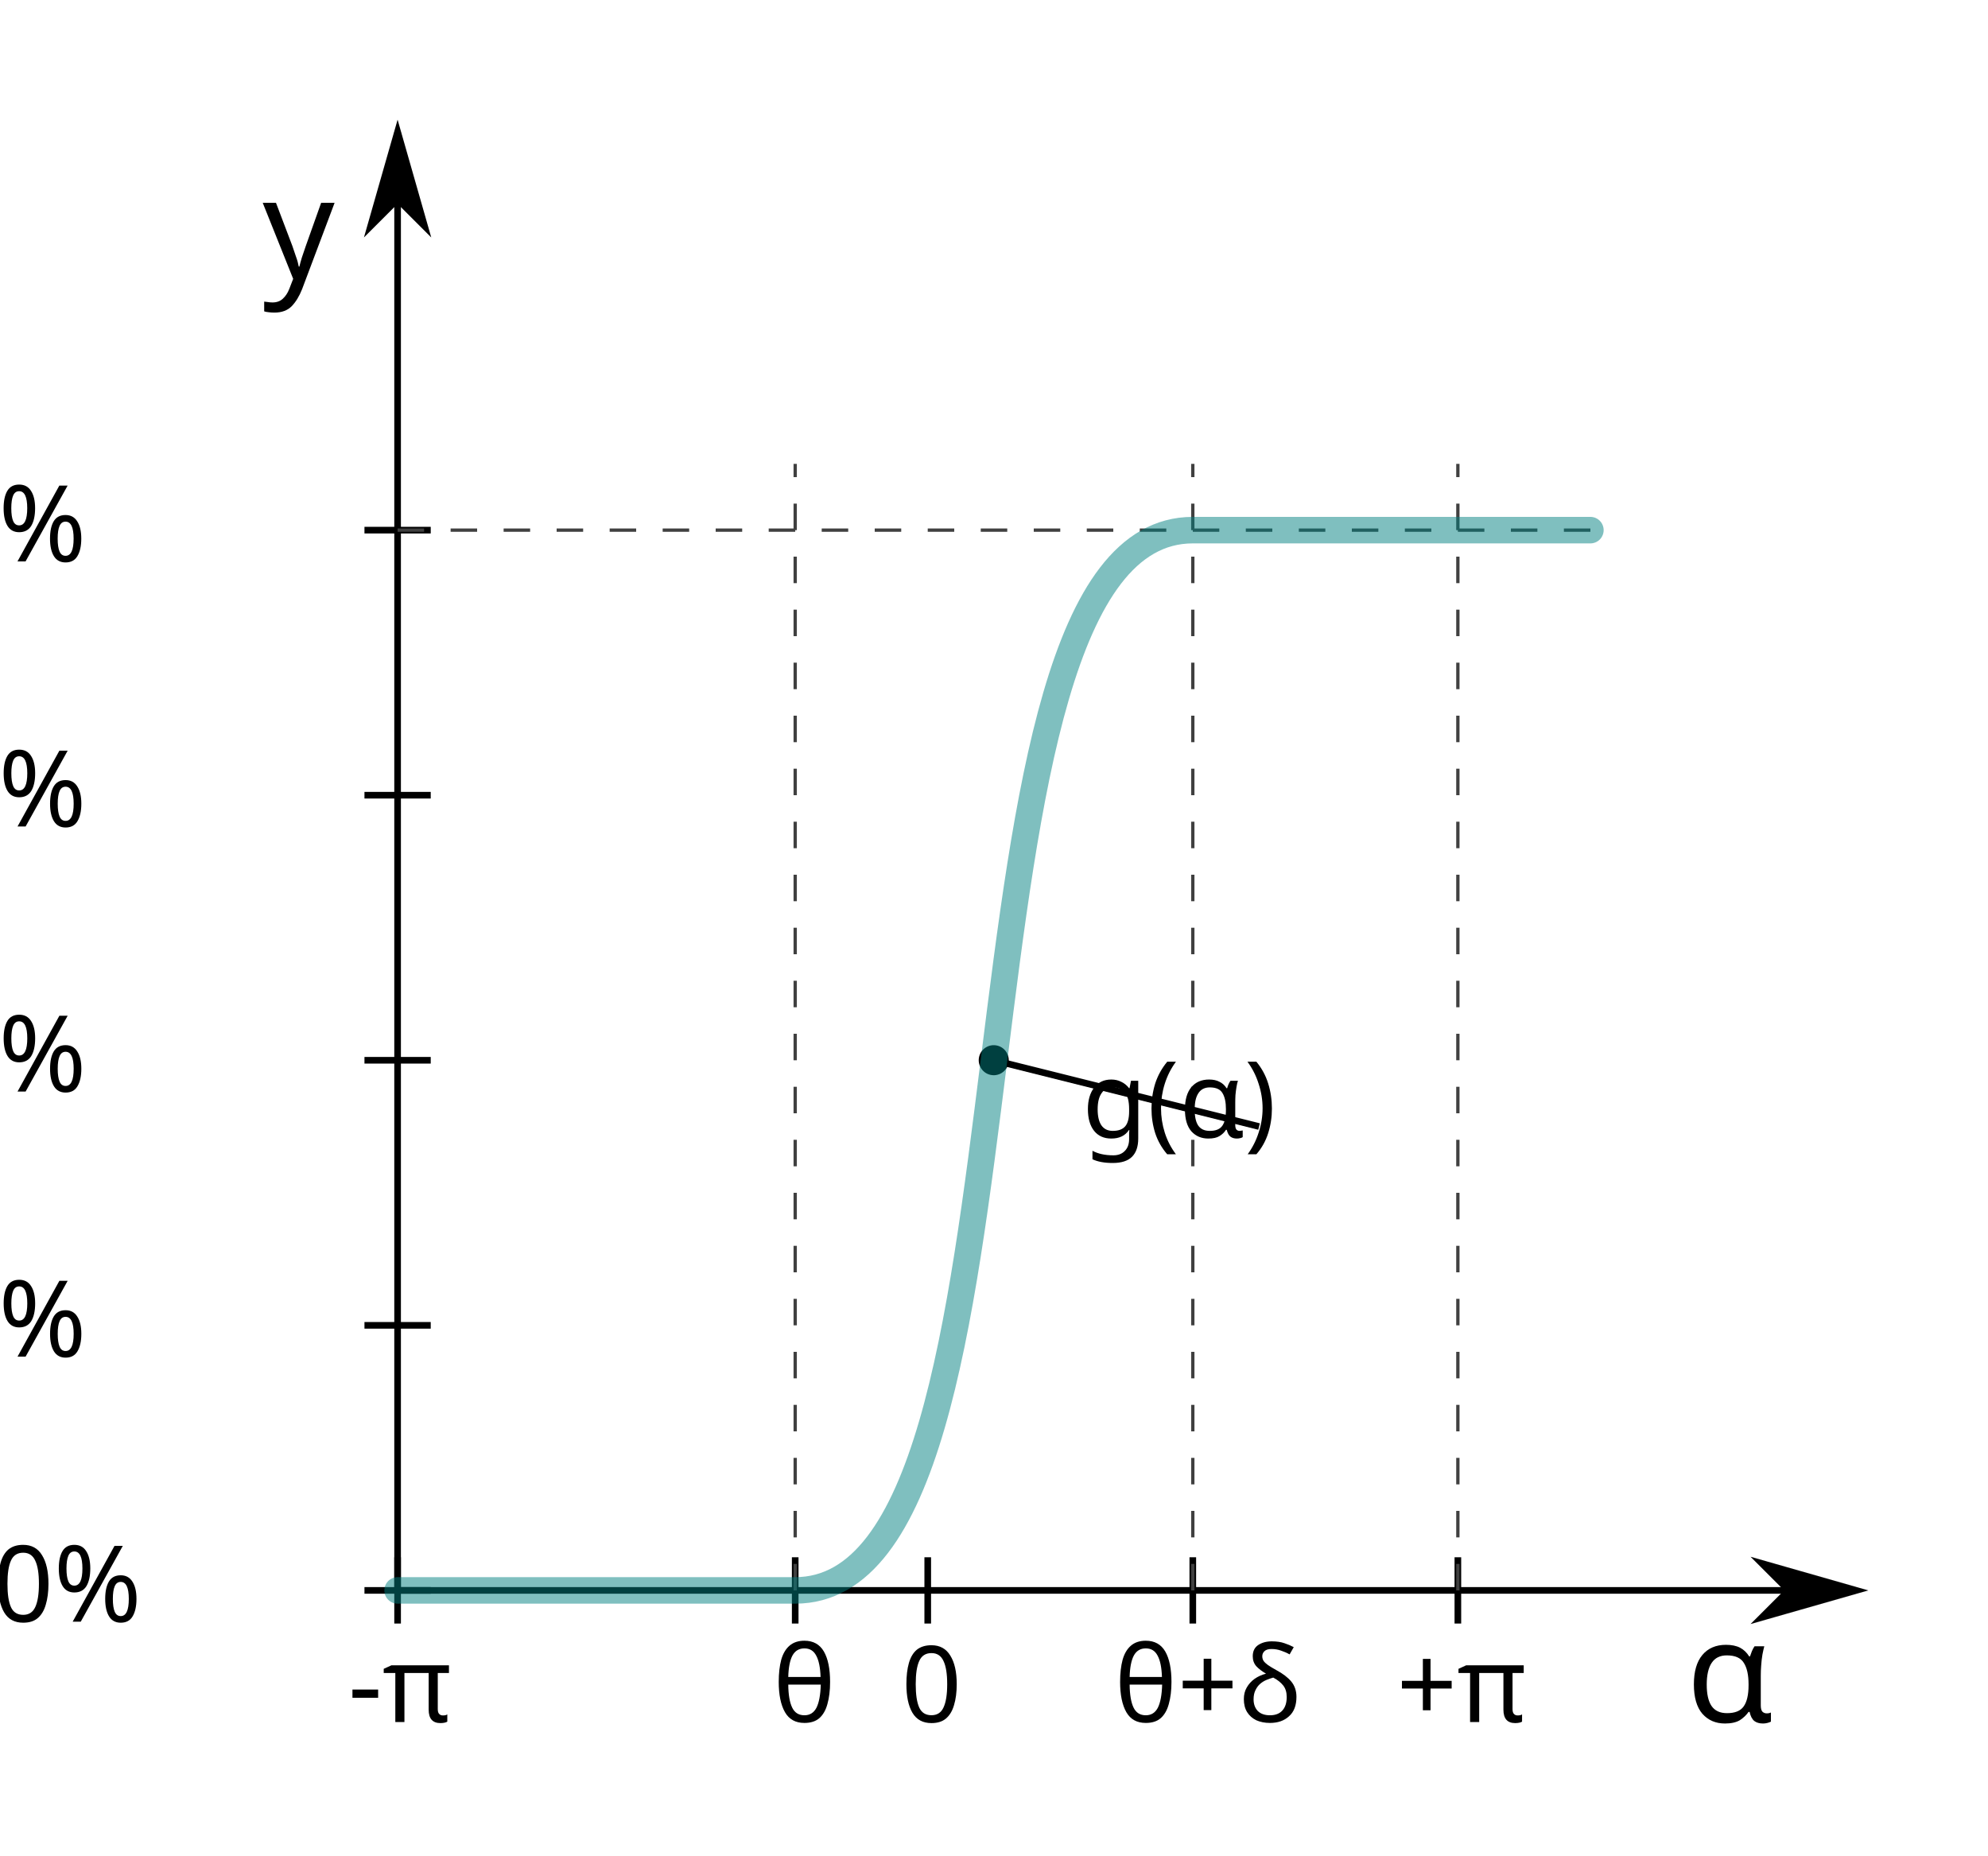
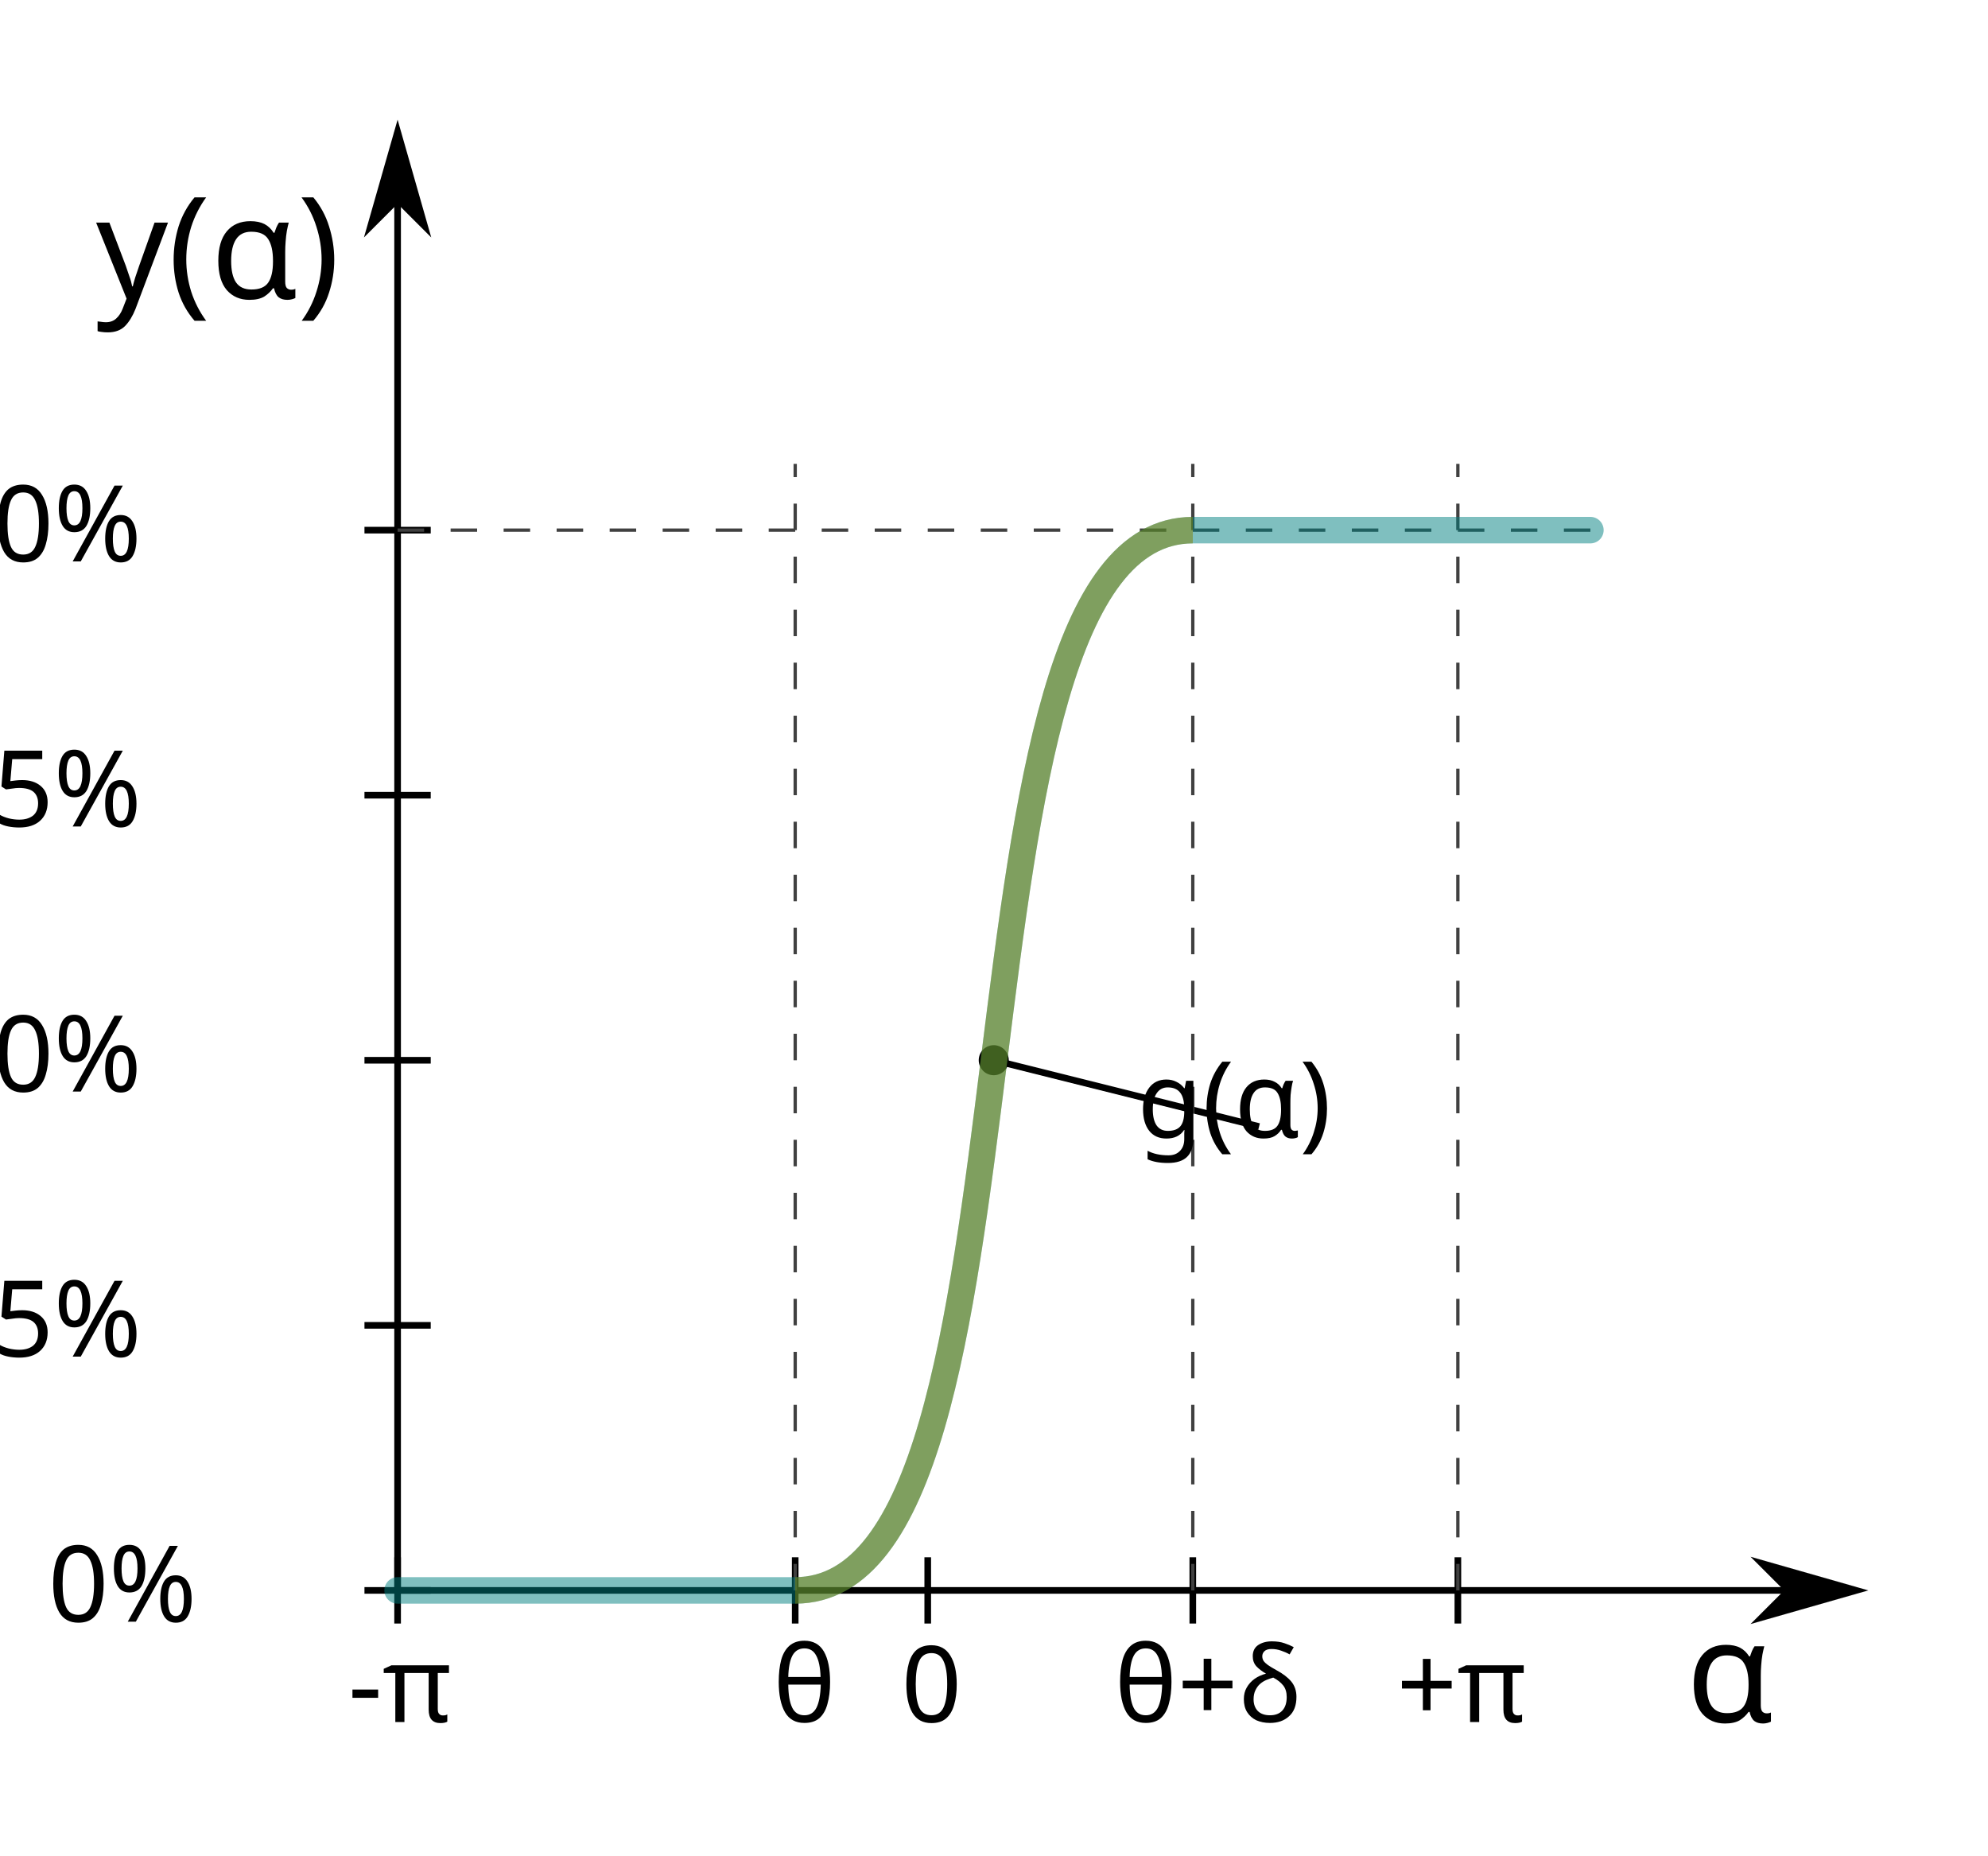
<svg xmlns="http://www.w3.org/2000/svg" width="150" height="140" viewBox="0 0 150 140" version="1.1" id="svg1097">
  <defs id="defs1091">
    <marker orient="auto" refY="0" refX="0" id="marker1484" style="overflow:visible">
      <path id="path1482" d="M 0,0 5,-5 -12.5,0 5,5 Z" style="fill:#000000;fill-opacity:1;fill-rule:evenodd;stroke:#000000;stroke-width:1pt;stroke-opacity:1" transform="matrix(-0.8,0,0,-0.8,-10,0)" />
    </marker>
    <marker style="overflow:visible" id="marker2108" refX="0" refY="0" orient="auto">
      <path transform="matrix(-0.8,0,0,-0.8,-10,0)" style="fill:#000000;fill-opacity:1;fill-rule:evenodd;stroke:#000000;stroke-width:1pt;stroke-opacity:1" d="M 0,0 5,-5 -12.5,0 5,5 Z" id="path2106" />
    </marker>
    <marker style="overflow:visible" id="marker2098" refX="0" refY="0" orient="auto">
      <path transform="matrix(0.8,0,0,0.8,10,0)" style="fill:#000000;fill-opacity:1;fill-rule:evenodd;stroke:#000000;stroke-width:1pt;stroke-opacity:1" d="M 0,0 5,-5 -12.5,0 5,5 Z" id="path2096" />
    </marker>
    <marker style="overflow:visible" id="marker3242" refX="0" refY="0" orient="auto">
      <path transform="matrix(-0.8,0,0,-0.8,-10,0)" style="fill:#000000;fill-opacity:1;fill-rule:evenodd;stroke:#000000;stroke-width:1pt;stroke-opacity:1" d="M 0,0 5,-5 -12.5,0 5,5 Z" id="path3240" />
    </marker>
    <marker style="overflow:visible" id="marker3232" refX="0" refY="0" orient="auto">
      <path transform="matrix(0.8,0,0,0.8,10,0)" style="fill:#000000;fill-opacity:1;fill-rule:evenodd;stroke:#000000;stroke-width:1pt;stroke-opacity:1" d="M 0,0 5,-5 -12.5,0 5,5 Z" id="path3230" />
    </marker>
    <marker orient="auto" refY="0" refX="0" id="Arrow2Mend" style="overflow:visible">
      <path id="path1061" style="fill:#000000;fill-opacity:1;fill-rule:evenodd;stroke:#000000;stroke-width:0.625;stroke-linejoin:round;stroke-opacity:1" d="M 8.719,4.034 -2.207,0.016 8.719,-4.002 c -1.745,2.372 -1.735,5.617 -6e-7,8.035 z" transform="scale(-0.6)" />
    </marker>
    <marker style="overflow:visible" id="SquareM" refX="0" refY="0" orient="auto">
      <path transform="scale(0.4)" style="fill:#666666;fill-opacity:1;fill-rule:evenodd;stroke:#666666;stroke-width:1pt;stroke-opacity:1" d="M -5,-5 V 5 H 5 V -5 Z" id="path1220" />
    </marker>
    <marker style="overflow:visible" id="DiamondM" refX="0" refY="0" orient="auto">
      <path transform="scale(0.4)" style="fill:#666666;fill-opacity:1;fill-rule:evenodd;stroke:#666666;stroke-width:1pt;stroke-opacity:1" d="M 0,-7.071 -7.071,0 0,7.071 7.071,0 Z" id="path1229" />
    </marker>
    <marker style="overflow:visible" id="DotL" refX="0" refY="0" orient="auto">
      <path transform="matrix(0.8,0,0,0.8,5.92,0.8)" style="fill:#000000;fill-opacity:1;fill-rule:evenodd;stroke:#000000;stroke-width:1pt;stroke-opacity:1" d="m -2.5,-1 c 0,2.76 -2.24,5 -5,5 -2.76,0 -5,-2.24 -5,-5 0,-2.76 2.24,-5 5,-5 2.76,0 5,2.24 5,5 z" id="path1208" />
    </marker>
    <marker style="overflow:visible" id="DotM" refX="0" refY="0" orient="auto">
      <path transform="matrix(0.4,0,0,0.4,2.96,0.4)" style="fill:#000000;fill-opacity:1;fill-rule:evenodd;stroke:#000000;stroke-width:1pt;stroke-opacity:1" d="m -2.5,-1 c 0,2.76 -2.24,5 -5,5 -2.76,0 -5,-2.24 -5,-5 0,-2.76 2.24,-5 5,-5 2.76,0 5,2.24 5,5 z" id="path1211" />
    </marker>
    <marker style="overflow:visible" id="marker1423" refX="0" refY="0" orient="auto">
      <path transform="matrix(-0.4,0,0,-0.4,-4,0)" style="fill:#747090;fill-opacity:1;fill-rule:evenodd;stroke:#747090;stroke-width:1pt;stroke-opacity:1" d="M 0,0 5,-5 -12.5,0 5,5 Z" id="path1421" />
    </marker>
    <marker style="overflow:visible" id="Arrow1Mend" refX="0" refY="0" orient="auto">
      <path transform="matrix(-0.4,0,0,-0.4,-4,0)" style="fill:#747090;fill-opacity:1;fill-rule:evenodd;stroke:#747090;stroke-width:1pt;stroke-opacity:1" d="M 0,0 5,-5 -12.5,0 5,5 Z" id="path1156" />
    </marker>
    <marker style="overflow:visible" id="Arrow1MendG-0-3-6-1-8" refX="0" refY="0" orient="auto">
      <path transform="matrix(-0.4,0,0,-0.4,-4,0)" style="fill:#000080;fill-rule:evenodd;stroke:#000080;stroke-width:1pt" d="M 0,0 5,-5 -12.5,0 5,5 Z" id="path5557-65-8-40-5-7" />
    </marker>
    <marker style="overflow:visible" id="Arrow1MendG-0-3-3-3-6" refX="0" refY="0" orient="auto">
      <path transform="matrix(-0.4,0,0,-0.4,-4,0)" style="fill:#000080;fill-rule:evenodd;stroke:#000080;stroke-width:1pt" d="M 0,0 5,-5 -12.5,0 5,5 Z" id="path5557-65-8-1-2-1" />
    </marker>
    <marker style="overflow:visible" id="Arrow1MendG-0-3-9-0-6-6" refX="0" refY="0" orient="auto">
      <path transform="matrix(-0.4,0,0,-0.4,-4,0)" style="fill:#000080;fill-rule:evenodd;stroke:#000080;stroke-width:1pt" d="M 0,0 5,-5 -12.5,0 5,5 Z" id="path5557-65-8-6-1-2" />
    </marker>
    <marker style="overflow:visible" id="Arrow1MendG-0-3-33-2-6" refX="0" refY="0" orient="auto">
      <path transform="matrix(-0.4,0,0,-0.4,-4,0)" style="fill:#000080;fill-rule:evenodd;stroke:#000080;stroke-width:1pt" d="M 0,0 5,-5 -12.5,0 5,5 Z" id="path5557-65-8-3-7-0" />
    </marker>
    <marker style="overflow:visible" id="Arrow1MendG-0-3-0-6-9" refX="0" refY="0" orient="auto">
      <path transform="matrix(-0.4,0,0,-0.4,-4,0)" style="fill:#000080;fill-rule:evenodd;stroke:#000080;stroke-width:1pt" d="M 0,0 5,-5 -12.5,0 5,5 Z" id="path5557-65-8-4-0-3" />
    </marker>
    <marker style="overflow:visible" id="Arrow1MendG-0-3-8-9-7" refX="0" refY="0" orient="auto">
      <path transform="matrix(-0.4,0,0,-0.4,-4,0)" style="fill:#000080;fill-rule:evenodd;stroke:#000080;stroke-width:1pt" d="M 0,0 5,-5 -12.5,0 5,5 Z" id="path5557-65-8-9-9-0" />
    </marker>
    <marker style="overflow:visible" id="Arrow1MendG-0-3-7-8-1" refX="0" refY="0" orient="auto">
      <path transform="matrix(-0.4,0,0,-0.4,-4,0)" style="fill:#000080;fill-rule:evenodd;stroke:#000080;stroke-width:1pt" d="M 0,0 5,-5 -12.5,0 5,5 Z" id="path5557-65-8-64-2-2" />
    </marker>
    <marker style="overflow:visible" id="Arrow1MendG-0-3-03-7-2" refX="0" refY="0" orient="auto">
      <path transform="matrix(-0.4,0,0,-0.4,-4,0)" style="fill:#000080;fill-rule:evenodd;stroke:#000080;stroke-width:1pt" d="M 0,0 5,-5 -12.5,0 5,5 Z" id="path5557-65-8-0-2-9" />
    </marker>
    <marker style="overflow:visible" id="Arrow1MendG-0-3-2-9-5" refX="0" refY="0" orient="auto">
      <path transform="matrix(-0.4,0,0,-0.4,-4,0)" style="fill:#000080;fill-rule:evenodd;stroke:#000080;stroke-width:1pt" d="M 0,0 5,-5 -12.5,0 5,5 Z" id="path5557-65-8-5-8-6" />
    </marker>
    <marker style="overflow:visible" id="Arrow1MendG-0-3-5-5-5" refX="0" refY="0" orient="auto">
      <path transform="matrix(-0.4,0,0,-0.4,-4,0)" style="fill:#000080;fill-rule:evenodd;stroke:#000080;stroke-width:1pt" d="M 0,0 5,-5 -12.5,0 5,5 Z" id="path5557-65-8-94-6-3" />
    </marker>
    <marker style="overflow:visible" id="Arrow1Mstart" refX="0" refY="0" orient="auto">
      <path transform="matrix(0.4,0,0,0.4,4,0)" style="fill:#000000;fill-opacity:1;fill-rule:evenodd;stroke:#000000;stroke-width:1pt;stroke-opacity:1" d="M 0,0 5,-5 -12.5,0 5,5 Z" id="path5266" />
    </marker>
    <marker style="overflow:visible" id="marker5523" refX="0" refY="0" orient="auto">
      <path transform="matrix(-0.4,0,0,-0.4,-4,0)" style="fill:#000000;fill-opacity:1;fill-rule:evenodd;stroke:#000000;stroke-width:1pt;stroke-opacity:1" d="M 0,0 5,-5 -12.5,0 5,5 Z" id="path5269" />
    </marker>
    <marker style="overflow:visible" id="Arrow1MendG-0-5-91-9" refX="0" refY="0" orient="auto">
      <path transform="matrix(-0.4,0,0,-0.4,-4,0)" style="fill:#000080;fill-rule:evenodd;stroke:#000080;stroke-width:1pt" d="M 0,0 5,-5 -12.5,0 5,5 Z" id="path5557-65-6-0-0" />
    </marker>
    <marker style="overflow:visible" id="Arrow1MendG-0-9-1-9" refX="0" refY="0" orient="auto">
      <path transform="matrix(-0.4,0,0,-0.4,-4,0)" style="fill:#000080;fill-rule:evenodd;stroke:#000080;stroke-width:1pt" d="M 0,0 5,-5 -12.5,0 5,5 Z" id="path5557-65-7-4-3" />
    </marker>
    <marker style="overflow:visible" id="Arrow1Mstart-3" refX="0" refY="0" orient="auto">
      <path transform="matrix(0.4,0,0,0.4,4,0)" style="fill:#000000;fill-opacity:1;fill-rule:evenodd;stroke:#000000;stroke-width:1pt;stroke-opacity:1" d="M 0,0 5,-5 -12.5,0 5,5 Z" id="path5266-6" />
    </marker>
    <marker style="overflow:visible" id="marker5523-7" refX="0" refY="0" orient="auto">
      <path transform="matrix(-0.4,0,0,-0.4,-4,0)" style="fill:#000000;fill-opacity:1;fill-rule:evenodd;stroke:#000000;stroke-width:1pt;stroke-opacity:1" d="M 0,0 5,-5 -12.5,0 5,5 Z" id="path5269-5" />
    </marker>
    <marker style="overflow:visible" id="Arrow1Lstart-3" refX="0" refY="0" orient="auto">
      <path transform="matrix(0.8,0,0,0.8,10,0)" style="fill:#000000;fill-opacity:1;fill-rule:evenodd;stroke:#000000;stroke-width:1pt;stroke-opacity:1" d="M 0,0 5,-5 -12.5,0 5,5 Z" id="path1034-6" />
    </marker>
    <marker style="overflow:visible" id="Arrow1Lend-7" refX="0" refY="0" orient="auto">
      <path transform="matrix(-0.8,0,0,-0.8,-10,0)" style="fill:#000000;fill-opacity:1;fill-rule:evenodd;stroke:#000000;stroke-width:1pt;stroke-opacity:1" d="M 0,0 5,-5 -12.5,0 5,5 Z" id="path1037-5" />
    </marker>
    <marker orient="auto" refY="0" refX="0" id="Arrow1Lend-7-0" style="overflow:visible">
      <path id="path1037-5-9" d="M 0,0 5,-5 -12.5,0 5,5 Z" style="fill:#000000;fill-opacity:1;fill-rule:evenodd;stroke:#000000;stroke-width:1pt;stroke-opacity:1" transform="matrix(-0.8,0,0,-0.8,-10,0)" />
    </marker>
  </defs>
  <g style="display:none" id="layer2">
-     <rect y="578.25" x="25" height="20" width="10" id="rect1710" style="display:inline;fill:none;fill-opacity:0.5;fill-rule:evenodd;stroke:#ff6600;stroke-width:0.5;stroke-linecap:round;stroke-linejoin:round;stroke-miterlimit:4;stroke-dasharray:none" transform="translate(0,-558.25)" />
-     <rect transform="rotate(90,279.125,-279.125)" style="display:inline;fill:none;fill-opacity:0.5;fill-rule:evenodd;stroke:#ff6600;stroke-width:0.5;stroke-linecap:round;stroke-linejoin:round;stroke-miterlimit:4;stroke-dasharray:none" id="rect1712" width="10" height="20" x="683.25" y="-140" />
+     <rect y="10" x="25" height="20" width="10" id="rect1710" style="display:inline;fill:none;fill-opacity:0.5;fill-rule:evenodd;stroke:#ff6600;stroke-width:0.5;stroke-linecap:round;stroke-linejoin:round;stroke-miterlimit:4;stroke-dasharray:none" />
+     <rect transform="rotate(90)" style="display:inline;fill:none;fill-opacity:0.5;fill-rule:evenodd;stroke:#ff6600;stroke-width:0.5;stroke-linecap:round;stroke-linejoin:round;stroke-miterlimit:4;stroke-dasharray:none" id="rect1712" width="10" height="20" x="115" y="-140" />
  </g>
  <g transform="translate(0,-558.25)" id="layer1" style="display:inline">
-     <g transform="translate(0,-10)" id="g2376">
-       <path style="fill:none;stroke:#000000;stroke-width:0.5;stroke-linecap:butt;stroke-linejoin:miter;stroke-miterlimit:4;stroke-dasharray:none;stroke-opacity:1;marker-start:url(#DotM)" d="m 75,648.25 20,5" id="path1954" />
-       <path style="fill:none;stroke:#000000;stroke-width:0.5;stroke-linecap:butt;stroke-linejoin:miter;stroke-miterlimit:4;stroke-dasharray:none;stroke-opacity:1;marker-end:url(#marker1484)" d="M 30,688.25 H 140" id="path1472" />
-       <path style="fill:none;stroke:#000000;stroke-width:0.5;stroke-linecap:butt;stroke-linejoin:miter;stroke-miterlimit:4;stroke-dasharray:none;stroke-opacity:1;marker-end:url(#marker2108)" d="m 30,688.25 v -110" id="path1474" />
-       <text xml:space="preserve" style="font-style:normal;font-variant:normal;font-weight:normal;font-stretch:normal;font-size:10.667px;line-height:1.25;font-family:'SBL BibLit';-inkscape-font-specification:'SBL BibLit';letter-spacing:0px;word-spacing:0px;fill:#000000;fill-opacity:1;stroke:none" x="19.807" y="589.273" id="text1704">
-         <tspan id="tspan1702" x="19.807" y="589.273" style="font-size:10.667px">y</tspan>
-       </text>
-       <text xml:space="preserve" style="font-style:normal;font-variant:normal;font-weight:normal;font-stretch:normal;font-size:10.667px;line-height:1.25;font-family:'SBL BibLit';-inkscape-font-specification:'SBL BibLit';letter-spacing:0px;word-spacing:0px;fill:#000000;fill-opacity:1;stroke:none" x="127.216" y="698.184" id="text1708">
-         <tspan id="tspan1706" x="127.216" y="698.184" style="font-size:10.667px">α</tspan>
-       </text>
-       <path id="path1746" d="m 60,685.75 v 5" style="fill:none;stroke:#000000;stroke-width:0.5;stroke-linecap:butt;stroke-linejoin:miter;stroke-miterlimit:4;stroke-dasharray:none;stroke-opacity:1" />
-       <path style="fill:none;stroke:#000000;stroke-width:0.5;stroke-linecap:butt;stroke-linejoin:miter;stroke-miterlimit:4;stroke-dasharray:none;stroke-opacity:1" d="m 70,685.75 v 5" id="path1748" />
-       <path id="path1750" d="m 90,685.75 v 5" style="fill:none;stroke:#000000;stroke-width:0.5;stroke-linecap:butt;stroke-linejoin:miter;stroke-miterlimit:4;stroke-dasharray:none;stroke-opacity:1" />
-       <path style="fill:none;stroke:#000000;stroke-width:0.5;stroke-linecap:butt;stroke-linejoin:miter;stroke-miterlimit:4;stroke-dasharray:none;stroke-opacity:1" d="m 110,685.75 v 5" id="path1752" />
-       <path style="fill:none;stroke:#000000;stroke-width:0.5;stroke-linecap:butt;stroke-linejoin:miter;stroke-miterlimit:4;stroke-dasharray:none;stroke-opacity:1" d="m 27.5,668.25 h 5" id="path1732" />
-       <path id="path1734" d="m 27.5,648.25 h 5" style="fill:none;stroke:#000000;stroke-width:0.5;stroke-linecap:butt;stroke-linejoin:miter;stroke-miterlimit:4;stroke-dasharray:none;stroke-opacity:1" />
-       <path style="fill:none;stroke:#000000;stroke-width:0.5;stroke-linecap:butt;stroke-linejoin:miter;stroke-miterlimit:4;stroke-dasharray:none;stroke-opacity:1" d="m 27.5,628.25 h 5" id="path1736" />
-       <path id="path1738" d="m 27.5,608.25 h 5" style="fill:none;stroke:#000000;stroke-width:0.5;stroke-linecap:butt;stroke-linejoin:miter;stroke-miterlimit:4;stroke-dasharray:none;stroke-opacity:1" />
-       <text xml:space="preserve" style="font-style:normal;font-variant:normal;font-weight:normal;font-stretch:normal;font-size:8px;line-height:2.5;font-family:'SBL BibLit';-inkscape-font-specification:'SBL BibLit';letter-spacing:0px;word-spacing:0px;fill:#000000;fill-opacity:1;stroke:none" x="25.254" y="610.609" id="text2141">
-         <tspan id="tspan2139" x="25.254" y="610.609" style="font-size:8px;text-align:end;text-anchor:end">100%</tspan>
-         <tspan x="25.254" y="630.609" style="font-size:8px;text-align:end;text-anchor:end" id="tspan2143">75%</tspan>
-         <tspan x="25.254" y="650.609" style="font-size:8px;text-align:end;text-anchor:end" id="tspan2145">50%</tspan>
-         <tspan x="25.254" y="670.609" style="font-size:8px;text-align:end;text-anchor:end" id="tspan2147">25%</tspan>
-         <tspan x="25.254" y="690.609" style="font-size:8px;text-align:end;text-anchor:end" id="tspan2298">0%</tspan>
-       </text>
-       <path style="fill:none;stroke:#404040;stroke-width:0.25;stroke-linecap:butt;stroke-linejoin:miter;stroke-miterlimit:4;stroke-dasharray:2, 2;stroke-dashoffset:0;stroke-opacity:1" d="m 30,608.25 h 90" id="path2222" />
-       <text xml:space="preserve" style="font-style:normal;font-variant:normal;font-weight:normal;font-stretch:normal;font-size:8px;line-height:1.25;font-family:'SBL BibLit';-inkscape-font-specification:'SBL BibLit';letter-spacing:0px;word-spacing:0px;fill:#000000;fill-opacity:1;stroke:none" x="58.322" y="698.172" id="text2230">
-         <tspan id="tspan2228" x="58.322" y="698.172" style="font-size:8px">θ</tspan>
-       </text>
-       <text xml:space="preserve" style="font-style:normal;font-variant:normal;font-weight:normal;font-stretch:normal;font-size:8px;line-height:1.25;font-family:'SBL BibLit';-inkscape-font-specification:'SBL BibLit';letter-spacing:0px;word-spacing:0px;fill:#000000;fill-opacity:1;stroke:none" x="84.078" y="698.172" id="text2234">
-         <tspan id="tspan2232" x="84.078" y="698.172" style="font-size:8px">θ+δ</tspan>
-       </text>
-       <text xml:space="preserve" style="font-style:normal;font-variant:normal;font-weight:normal;font-stretch:normal;font-size:8px;line-height:1.25;font-family:'SBL BibLit';-inkscape-font-specification:'SBL BibLit';letter-spacing:0px;word-spacing:0px;fill:#000000;fill-opacity:1;stroke:none" x="26.283" y="698.184" id="text2238">
-         <tspan id="tspan2236" x="26.283" y="698.184" style="font-size:8px">-π</tspan>
-       </text>
-       <text xml:space="preserve" style="font-style:normal;font-variant:normal;font-weight:normal;font-stretch:normal;font-size:8px;line-height:1.25;font-family:'SBL BibLit';-inkscape-font-specification:'SBL BibLit';letter-spacing:0px;word-spacing:0px;fill:#000000;fill-opacity:1;stroke:none" x="68" y="698.184" id="text2242">
-         <tspan id="tspan2240" x="68" y="698.184" style="font-size:8px">0</tspan>
-       </text>
-       <text id="text2246" y="698.184" x="105.376" style="font-style:normal;font-variant:normal;font-weight:normal;font-stretch:normal;font-size:8px;line-height:1.25;font-family:'SBL BibLit';-inkscape-font-specification:'SBL BibLit';letter-spacing:0px;word-spacing:0px;fill:#000000;fill-opacity:1;stroke:none" xml:space="preserve">
-         <tspan style="font-size:8px" y="698.184" x="105.376" id="tspan2244">+π</tspan>
-       </text>
-       <path style="fill:none;stroke:#000000;stroke-width:0.5;stroke-linecap:butt;stroke-linejoin:miter;stroke-miterlimit:4;stroke-dasharray:none;stroke-opacity:1" d="m 30,685.75 v 5" id="path2260" />
-       <path id="path2272" d="m 27.5,688.25 h 5" style="fill:none;stroke:#000000;stroke-width:0.5;stroke-linecap:butt;stroke-linejoin:miter;stroke-miterlimit:4;stroke-dasharray:none;stroke-opacity:1" />
-       <path id="path2280" d="m 60,688.25 v -85" style="fill:none;stroke:#404040;stroke-width:0.25;stroke-linecap:butt;stroke-linejoin:miter;stroke-miterlimit:4;stroke-dasharray:2, 2;stroke-dashoffset:0;stroke-opacity:1" />
-       <path style="fill:none;stroke:#404040;stroke-width:0.25;stroke-linecap:butt;stroke-linejoin:miter;stroke-miterlimit:4;stroke-dasharray:2, 2;stroke-dashoffset:0;stroke-opacity:1" d="m 90,688.25 v -85" id="path2282" />
-       <path id="path2284" d="m 110,688.25 v -85" style="fill:none;stroke:#404040;stroke-width:0.25;stroke-linecap:butt;stroke-linejoin:miter;stroke-miterlimit:4;stroke-dasharray:2, 2;stroke-dashoffset:0;stroke-opacity:1" />
-       <path style="fill:none;fill-opacity:0.5;fill-rule:evenodd;stroke:#008080;stroke-width:2;stroke-linecap:round;stroke-linejoin:round;stroke-miterlimit:4;stroke-dasharray:none;stroke-dashoffset:0;stroke-opacity:0.5" d="m 30,688.25 h 30 c 20,0 10,-80 30,-80 h 30" id="path2278" />
-       <text xml:space="preserve" style="font-size:8px;line-height:1.25;font-family:'SBL BibLit';-inkscape-font-specification:'SBL BibLit';text-align:end;text-anchor:end;fill:#000000;fill-opacity:1;fill-rule:evenodd;stroke:none;stroke-width:0.25;stroke-linecap:round;stroke-linejoin:round;stroke-miterlimit:4;stroke-dasharray:2, 2;stroke-dashoffset:0;stroke-opacity:1" x="110.848" y="654.078" id="text2314">
-         <tspan id="tspan2312" x="110.848" y="654.078" style="fill:#000000;fill-opacity:1;stroke:none">g(α)</tspan>
-       </text>
-     </g>
+     <path id="path1954" d="m 75,638.25 20,5" style="fill:none;stroke:#000000;stroke-width:0.5;stroke-linecap:butt;stroke-linejoin:miter;stroke-miterlimit:4;stroke-dasharray:none;stroke-opacity:1;marker-start:url(#DotM)" />
+     <path id="path1472" d="M 30,678.25 H 140" style="fill:none;stroke:#000000;stroke-width:0.5;stroke-linecap:butt;stroke-linejoin:miter;stroke-miterlimit:4;stroke-dasharray:none;stroke-opacity:1;marker-end:url(#marker1484)" />
+     <path id="path1474" d="m 30,678.25 v -110" style="fill:none;stroke:#000000;stroke-width:0.5;stroke-linecap:butt;stroke-linejoin:miter;stroke-miterlimit:4;stroke-dasharray:none;stroke-opacity:1;marker-end:url(#marker2108)" />
+     <text id="text1704" y="580.766" x="7.24" style="font-style:normal;font-variant:normal;font-weight:normal;font-stretch:normal;font-size:10.667px;line-height:1.25;font-family:'SBL BibLit';-inkscape-font-specification:'SBL BibLit';letter-spacing:0px;word-spacing:0px;fill:#000000;fill-opacity:1;stroke:none" xml:space="preserve">
+       <tspan style="font-size:10.667px" y="580.766" x="7.24" id="tspan1702">y(α)</tspan>
+     </text>
+     <text id="text1708" y="688.184" x="127.216" style="font-style:normal;font-variant:normal;font-weight:normal;font-stretch:normal;font-size:10.667px;line-height:1.25;font-family:'SBL BibLit';-inkscape-font-specification:'SBL BibLit';letter-spacing:0px;word-spacing:0px;fill:#000000;fill-opacity:1;stroke:none" xml:space="preserve">
+       <tspan style="font-size:10.667px" y="688.184" x="127.216" id="tspan1706">α</tspan>
+     </text>
+     <path style="fill:none;stroke:#000000;stroke-width:0.5;stroke-linecap:butt;stroke-linejoin:miter;stroke-miterlimit:4;stroke-dasharray:none;stroke-opacity:1" d="m 60,675.75 v 5" id="path1746" />
+     <path id="path1748" d="m 70,675.75 v 5" style="fill:none;stroke:#000000;stroke-width:0.5;stroke-linecap:butt;stroke-linejoin:miter;stroke-miterlimit:4;stroke-dasharray:none;stroke-opacity:1" />
+     <path style="fill:none;stroke:#000000;stroke-width:0.5;stroke-linecap:butt;stroke-linejoin:miter;stroke-miterlimit:4;stroke-dasharray:none;stroke-opacity:1" d="m 90,675.75 v 5" id="path1750" />
+     <path id="path1752" d="m 110,675.75 v 5" style="fill:none;stroke:#000000;stroke-width:0.5;stroke-linecap:butt;stroke-linejoin:miter;stroke-miterlimit:4;stroke-dasharray:none;stroke-opacity:1" />
+     <path id="path1732" d="m 27.5,658.25 h 5" style="fill:none;stroke:#000000;stroke-width:0.5;stroke-linecap:butt;stroke-linejoin:miter;stroke-miterlimit:4;stroke-dasharray:none;stroke-opacity:1" />
+     <path style="fill:none;stroke:#000000;stroke-width:0.5;stroke-linecap:butt;stroke-linejoin:miter;stroke-miterlimit:4;stroke-dasharray:none;stroke-opacity:1" d="m 27.5,638.25 h 5" id="path1734" />
+     <path id="path1736" d="m 27.5,618.25 h 5" style="fill:none;stroke:#000000;stroke-width:0.5;stroke-linecap:butt;stroke-linejoin:miter;stroke-miterlimit:4;stroke-dasharray:none;stroke-opacity:1" />
+     <path style="fill:none;stroke:#000000;stroke-width:0.5;stroke-linecap:butt;stroke-linejoin:miter;stroke-miterlimit:4;stroke-dasharray:none;stroke-opacity:1" d="m 27.5,598.25 h 5" id="path1738" />
+     <text id="text2141" y="600.609" x="25.254" style="font-style:normal;font-variant:normal;font-weight:normal;font-stretch:normal;font-size:8px;line-height:2.5;font-family:'SBL BibLit';-inkscape-font-specification:'SBL BibLit';letter-spacing:0px;word-spacing:0px;fill:#000000;fill-opacity:1;stroke:none" xml:space="preserve">
+       <tspan style="font-size:8px;text-align:end;text-anchor:end" y="600.609" x="25.254" id="tspan2139">100%</tspan>
+       <tspan id="tspan2143" style="font-size:8px;text-align:end;text-anchor:end" y="620.609" x="25.254">75%</tspan>
+       <tspan id="tspan2145" style="font-size:8px;text-align:end;text-anchor:end" y="640.609" x="25.254">50%</tspan>
+       <tspan id="tspan2147" style="font-size:8px;text-align:end;text-anchor:end" y="660.609" x="25.254">25%</tspan>
+       <tspan id="tspan2298" style="font-size:8px;text-align:end;text-anchor:end" y="680.609" x="25.254">0%</tspan>
+     </text>
+     <path id="path2222" d="m 30,598.25 h 90" style="fill:none;stroke:#404040;stroke-width:0.25;stroke-linecap:butt;stroke-linejoin:miter;stroke-miterlimit:4;stroke-dasharray:2, 2;stroke-dashoffset:0;stroke-opacity:1" />
+     <text id="text2230" y="688.172" x="58.322" style="font-style:normal;font-variant:normal;font-weight:normal;font-stretch:normal;font-size:8px;line-height:1.25;font-family:'SBL BibLit';-inkscape-font-specification:'SBL BibLit';letter-spacing:0px;word-spacing:0px;fill:#000000;fill-opacity:1;stroke:none" xml:space="preserve">
+       <tspan style="font-size:8px" y="688.172" x="58.322" id="tspan2228">θ</tspan>
+     </text>
+     <text id="text2234" y="688.172" x="84.078" style="font-style:normal;font-variant:normal;font-weight:normal;font-stretch:normal;font-size:8px;line-height:1.25;font-family:'SBL BibLit';-inkscape-font-specification:'SBL BibLit';letter-spacing:0px;word-spacing:0px;fill:#000000;fill-opacity:1;stroke:none" xml:space="preserve">
+       <tspan style="font-size:8px" y="688.172" x="84.078" id="tspan2232">θ+δ</tspan>
+     </text>
+     <text id="text2238" y="688.184" x="26.283" style="font-style:normal;font-variant:normal;font-weight:normal;font-stretch:normal;font-size:8px;line-height:1.25;font-family:'SBL BibLit';-inkscape-font-specification:'SBL BibLit';letter-spacing:0px;word-spacing:0px;fill:#000000;fill-opacity:1;stroke:none" xml:space="preserve">
+       <tspan style="font-size:8px" y="688.184" x="26.283" id="tspan2236">-π</tspan>
+     </text>
+     <text id="text2242" y="688.184" x="68" style="font-style:normal;font-variant:normal;font-weight:normal;font-stretch:normal;font-size:8px;line-height:1.25;font-family:'SBL BibLit';-inkscape-font-specification:'SBL BibLit';letter-spacing:0px;word-spacing:0px;fill:#000000;fill-opacity:1;stroke:none" xml:space="preserve">
+       <tspan style="font-size:8px" y="688.184" x="68" id="tspan2240">0</tspan>
+     </text>
+     <text xml:space="preserve" style="font-style:normal;font-variant:normal;font-weight:normal;font-stretch:normal;font-size:8px;line-height:1.25;font-family:'SBL BibLit';-inkscape-font-specification:'SBL BibLit';letter-spacing:0px;word-spacing:0px;fill:#000000;fill-opacity:1;stroke:none" x="105.376" y="688.184" id="text2246">
+       <tspan id="tspan2244" x="105.376" y="688.184" style="font-size:8px">+π</tspan>
+     </text>
+     <path id="path2260" d="m 30,675.75 v 5" style="fill:none;stroke:#000000;stroke-width:0.5;stroke-linecap:butt;stroke-linejoin:miter;stroke-miterlimit:4;stroke-dasharray:none;stroke-opacity:1" />
+     <path style="fill:none;stroke:#000000;stroke-width:0.5;stroke-linecap:butt;stroke-linejoin:miter;stroke-miterlimit:4;stroke-dasharray:none;stroke-opacity:1" d="m 27.5,678.25 h 5" id="path2272" />
+     <path style="fill:none;stroke:#404040;stroke-width:0.25;stroke-linecap:butt;stroke-linejoin:miter;stroke-miterlimit:4;stroke-dasharray:2, 2;stroke-dashoffset:0;stroke-opacity:1" d="m 60,678.25 v -85" id="path2280" />
+     <path id="path2282" d="m 90,678.25 v -85" style="fill:none;stroke:#404040;stroke-width:0.25;stroke-linecap:butt;stroke-linejoin:miter;stroke-miterlimit:4;stroke-dasharray:2, 2;stroke-dashoffset:0;stroke-opacity:1" />
+     <path style="fill:none;stroke:#404040;stroke-width:0.25;stroke-linecap:butt;stroke-linejoin:miter;stroke-miterlimit:4;stroke-dasharray:2, 2;stroke-dashoffset:0;stroke-opacity:1" d="m 110,678.25 v -85" id="path2284" />
+     <path id="path2278" d="m 30,678.25 h 30 c 20,0 10,-80 30,-80 h 30" style="fill:none;fill-opacity:0.5;fill-rule:evenodd;stroke:#008080;stroke-width:2;stroke-linecap:round;stroke-linejoin:round;stroke-miterlimit:4;stroke-dasharray:none;stroke-dashoffset:0;stroke-opacity:0.5" />
+     <text id="text2314" y="644.078" x="110.848" style="font-size:8px;line-height:1.25;font-family:'SBL BibLit';-inkscape-font-specification:'SBL BibLit';text-align:end;text-anchor:end;fill:#000000;fill-opacity:1;fill-rule:evenodd;stroke:none;stroke-width:0.25;stroke-linecap:round;stroke-linejoin:round;stroke-miterlimit:4;stroke-dasharray:2, 2;stroke-dashoffset:0;stroke-opacity:1" xml:space="preserve">
+       <tspan style="fill:#000000;fill-opacity:1;stroke:none" y="644.078" x="110.848" id="tspan2312">g(α)</tspan>
+     </text>
+     <path style="fill:none;fill-opacity:0.5;fill-rule:evenodd;stroke:#808000;stroke-width:2;stroke-linecap:butt;stroke-linejoin:round;stroke-miterlimit:4;stroke-dasharray:none;stroke-dashoffset:0;stroke-opacity:0.5" d="m 60,678.25 c 20,0 10,-80 30,-80" id="path2544" />
  </g>
</svg>
